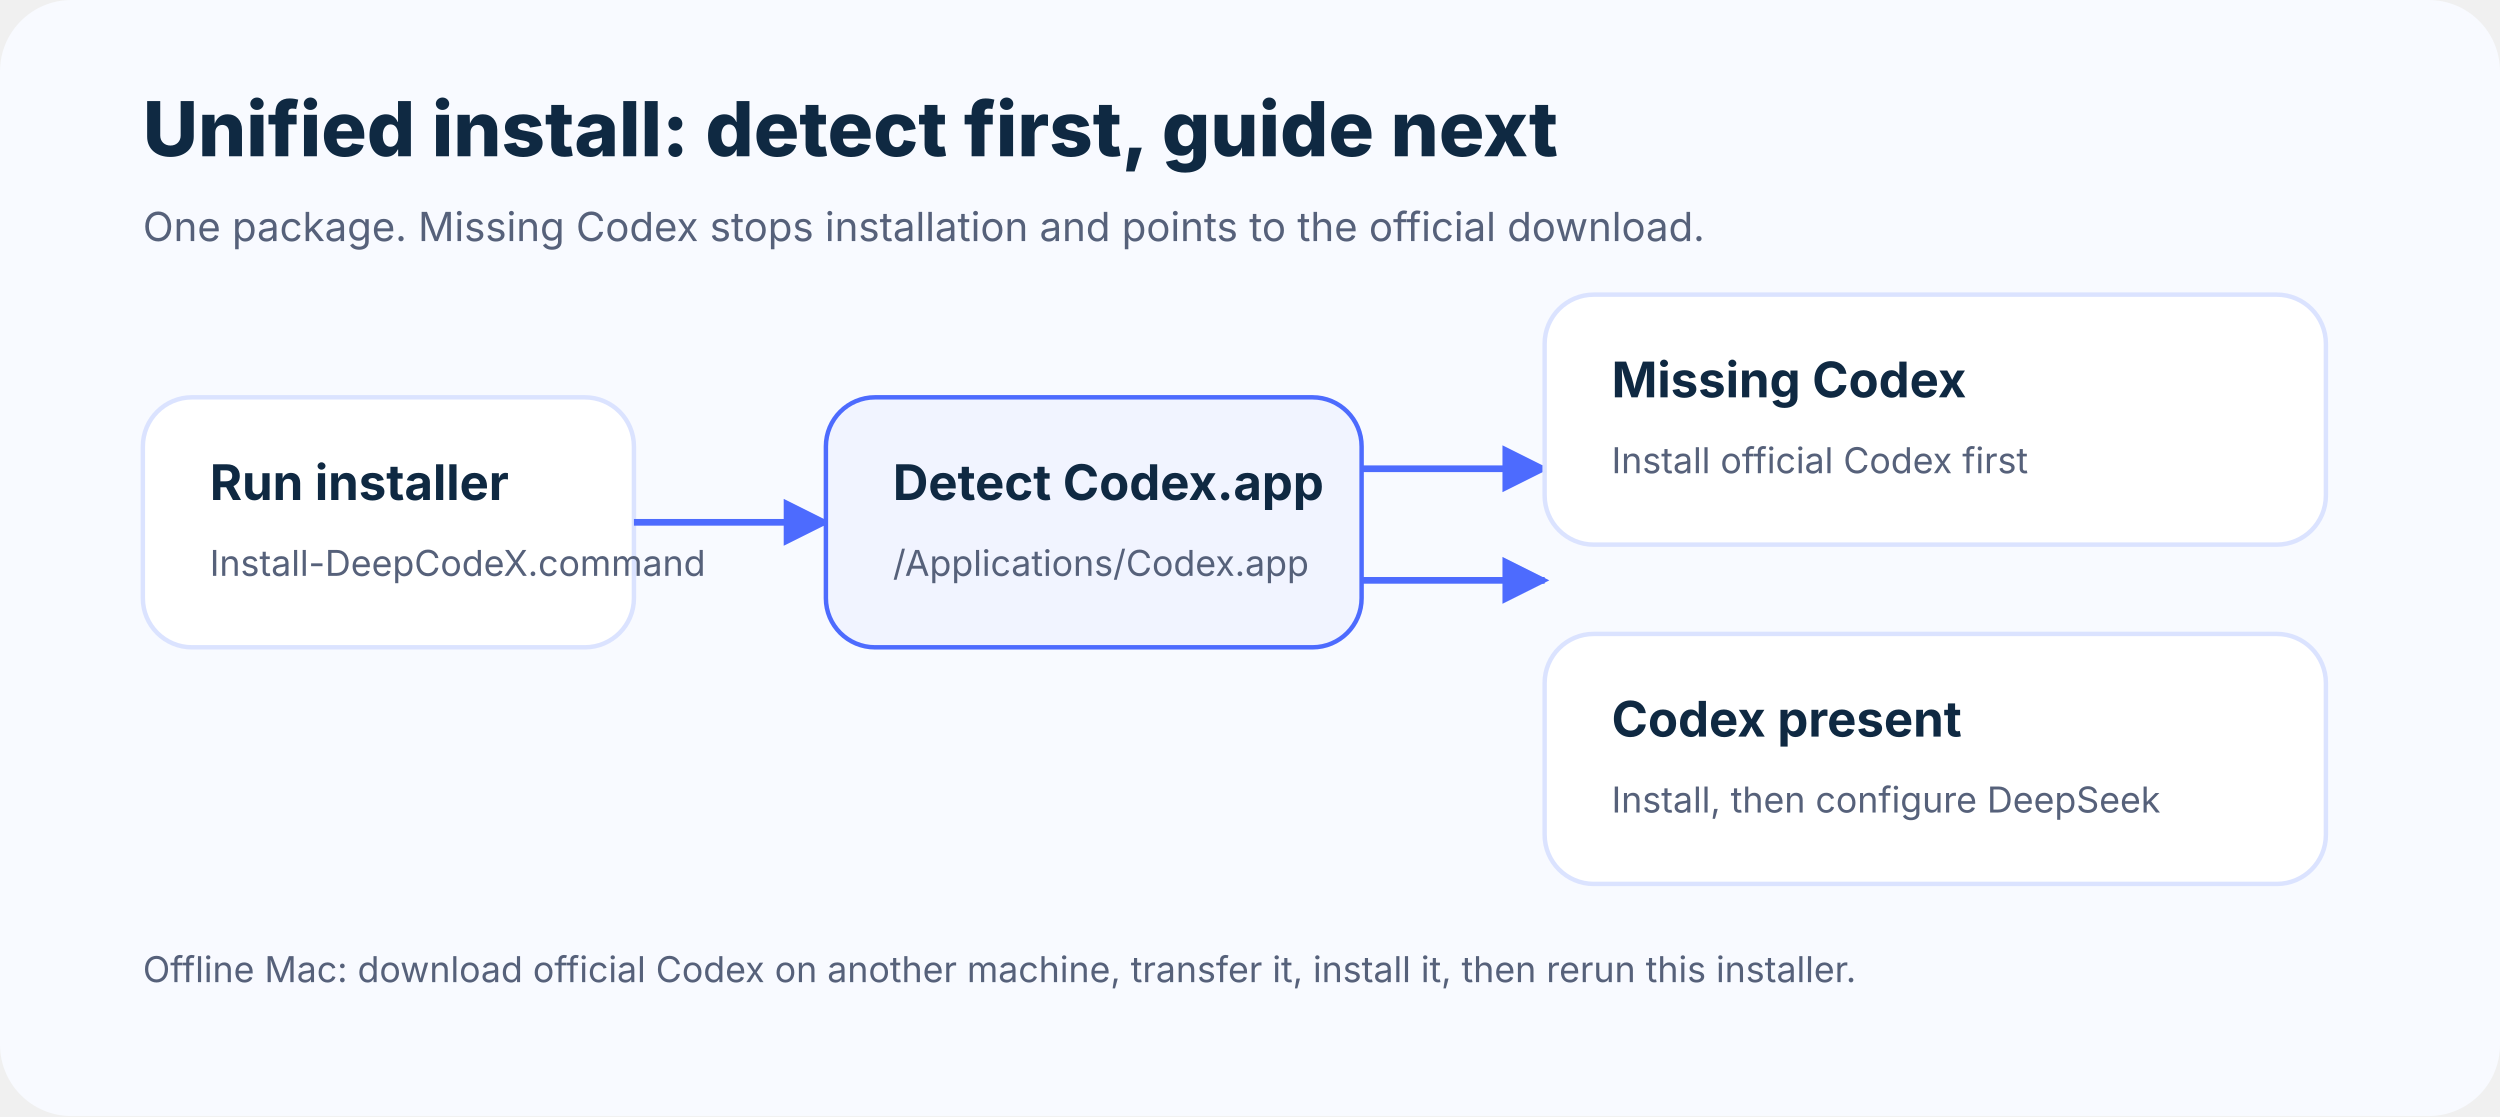
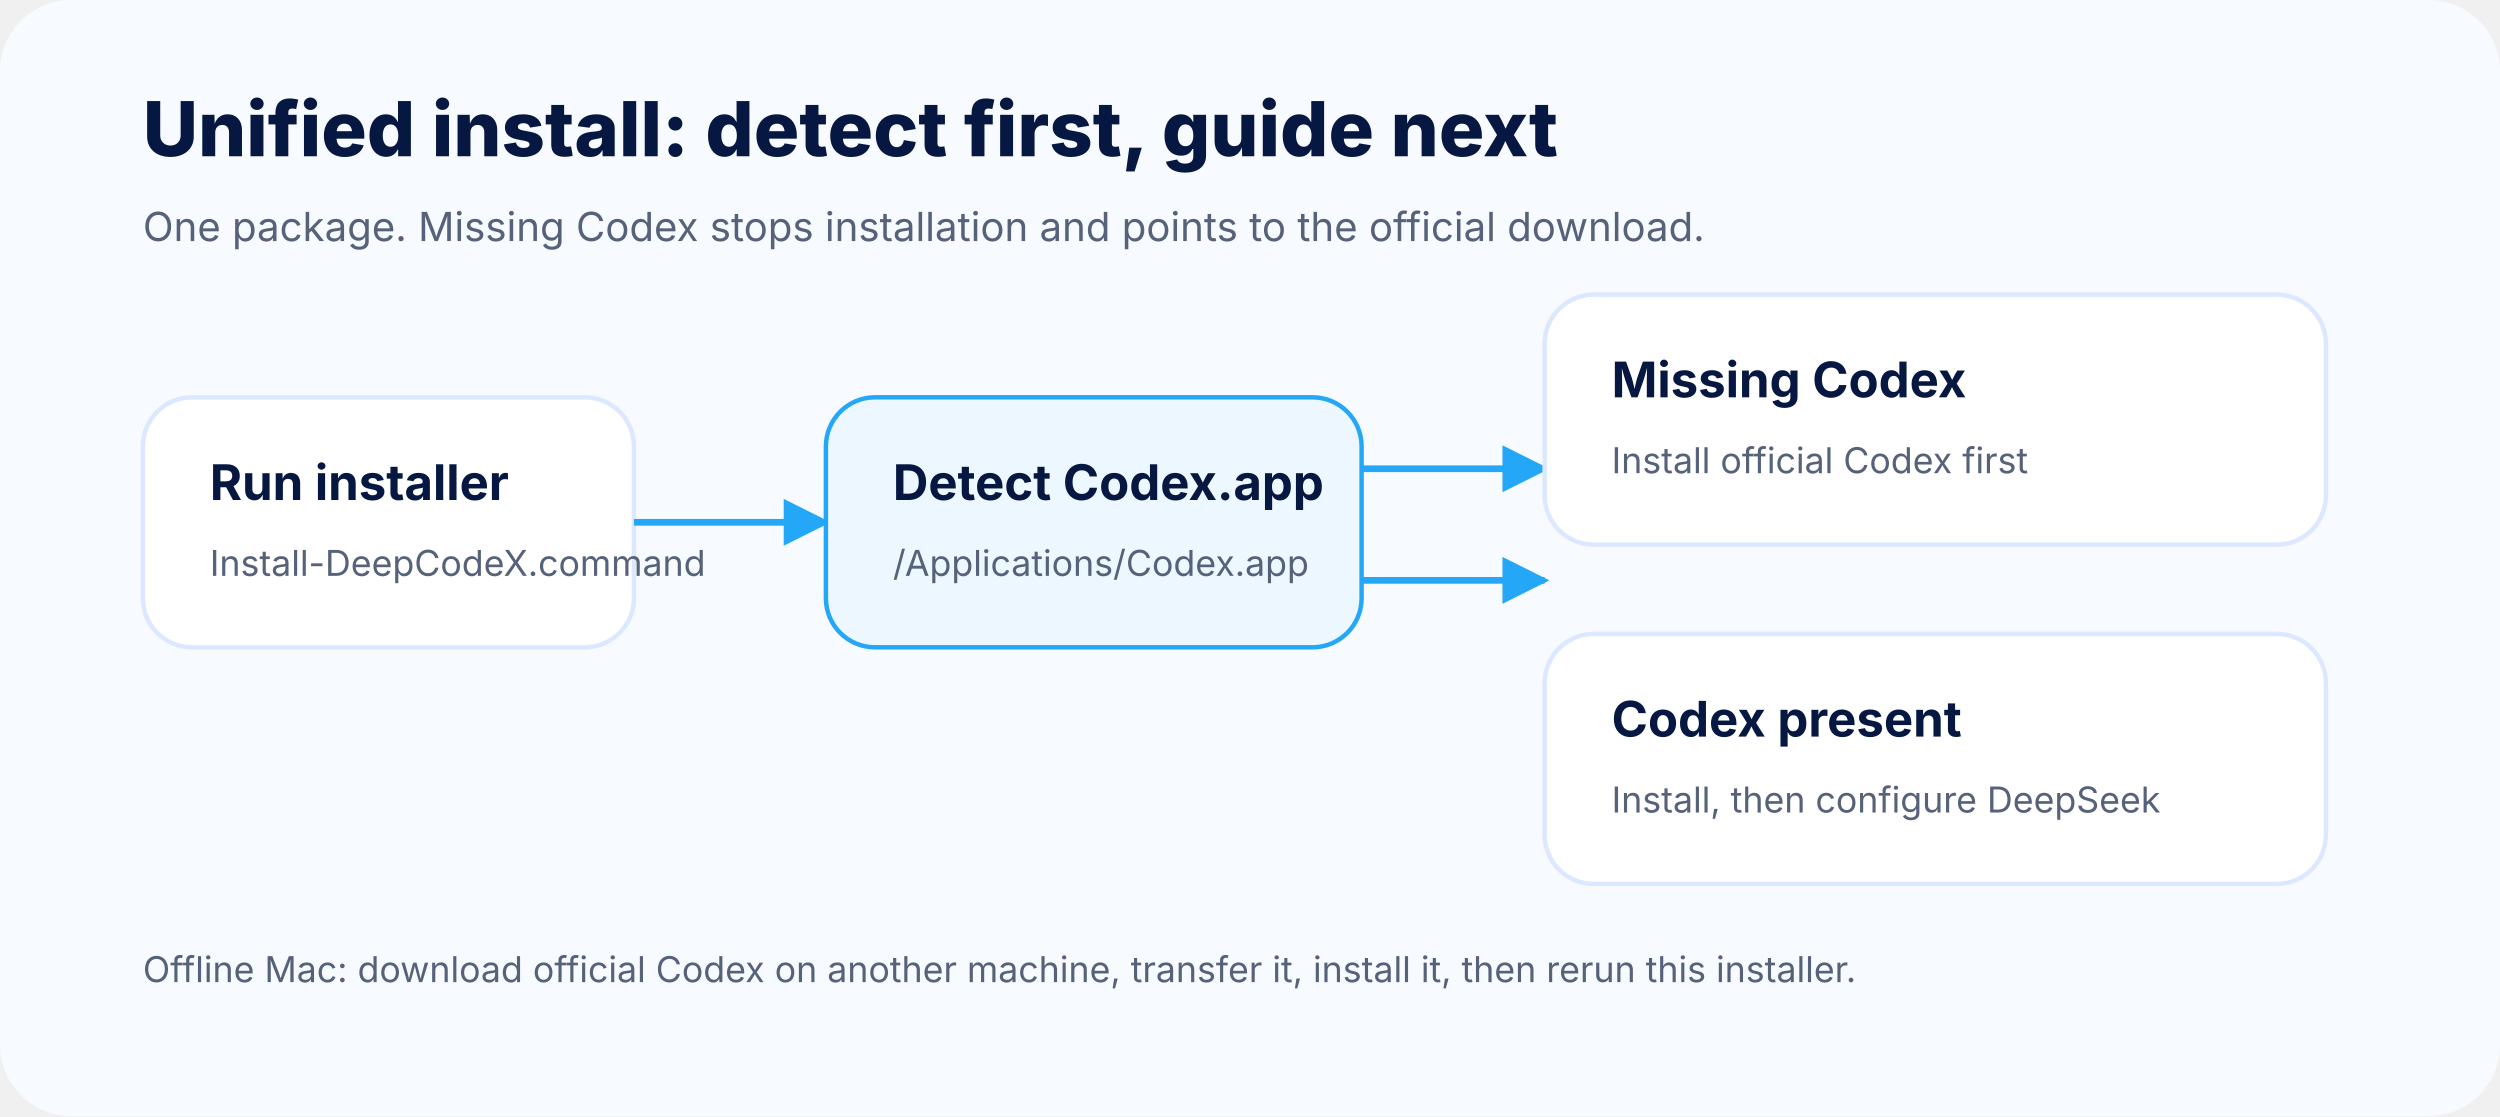
<svg xmlns="http://www.w3.org/2000/svg" width="1120" height="500" viewBox="0 0 1120 500" role="img" aria-labelledby="title desc">
  <defs>
    <style>
-       .bg{fill:#f8faff}
-       .card{fill:#fff;stroke:#dbe3ff;stroke-width:2}
-       .action{fill:#f1f4ff;stroke:#4D6BFE;stroke-width:2}
-       .txt{font-family:Inter,ui-sans-serif,system-ui,-apple-system,BlinkMacSystemFont,'Segoe UI',sans-serif;fill:#0f2942}
+       .bg{fill:#f7fbff}
+       .card{fill:#fff;stroke:#dce8ff;stroke-width:2}
+       .action{fill:#edf7ff;stroke:#23a7f6;stroke-width:2}
+       .txt{font-family:Inter,ui-sans-serif,system-ui,-apple-system,BlinkMacSystemFont,'Segoe UI',sans-serif;fill:#061842}
      .sub{fill:#56617a}
-       .line{stroke:#4D6BFE;stroke-width:3;fill:none;marker-end:url(#arrow)}
+       .line{stroke:#23a7f6;stroke-width:3;fill:none;marker-end:url(#arrow)}
    </style>
    <marker id="arrow" viewBox="0 0 10 10" refX="9" refY="5" markerWidth="7" markerHeight="7" orient="auto-start-reverse">
-       <path d="M0 0 10 5 0 10z" fill="#4D6BFE" />
+       <path d="M0 0 10 5 0 10z" fill="#23a7f6" />
    </marker>
  </defs>
  <rect class="bg" width="1120" height="500" rx="32" />
  <text class="txt" x="64" y="70" font-size="34" font-weight="760">Unified install: detect first, guide next</text>
  <text class="txt sub" x="64" y="108" font-size="18">One package. Missing Codex stops installation and points to the official download.</text>
  <rect class="card" x="64" y="178" width="220" height="112" rx="22" />
  <text class="txt" x="94" y="224" font-size="22" font-weight="720">Run installer</text>
  <text class="txt sub" x="94" y="258" font-size="16">Install-DeepCodeX.command</text>
  <path class="line" d="M284 234h86" />
  <rect class="action" x="370" y="178" width="240" height="112" rx="22" />
  <text class="txt" x="400" y="224" font-size="22" font-weight="720">Detect Codex.app</text>
  <text class="txt sub" x="400" y="258" font-size="16">/Applications/Codex.app</text>
  <path class="line" d="M610 210h82" />
  <path class="line" d="M610 260h82" />
  <rect class="card" x="692" y="132" width="350" height="112" rx="22" />
  <text class="txt" x="722" y="178" font-size="22" font-weight="720">Missing Codex</text>
  <text class="txt sub" x="722" y="212" font-size="16">Install official Codex first</text>
  <rect class="card" x="692" y="284" width="350" height="112" rx="22" />
  <text class="txt" x="722" y="330" font-size="22" font-weight="720">Codex present</text>
  <text class="txt sub" x="722" y="364" font-size="16">Install, then configure DeepSeek</text>
  <text class="txt sub" x="64" y="440" font-size="16">Offline Mac: download official Codex on another machine, transfer it, install it, then rerun this installer.</text>
</svg>
